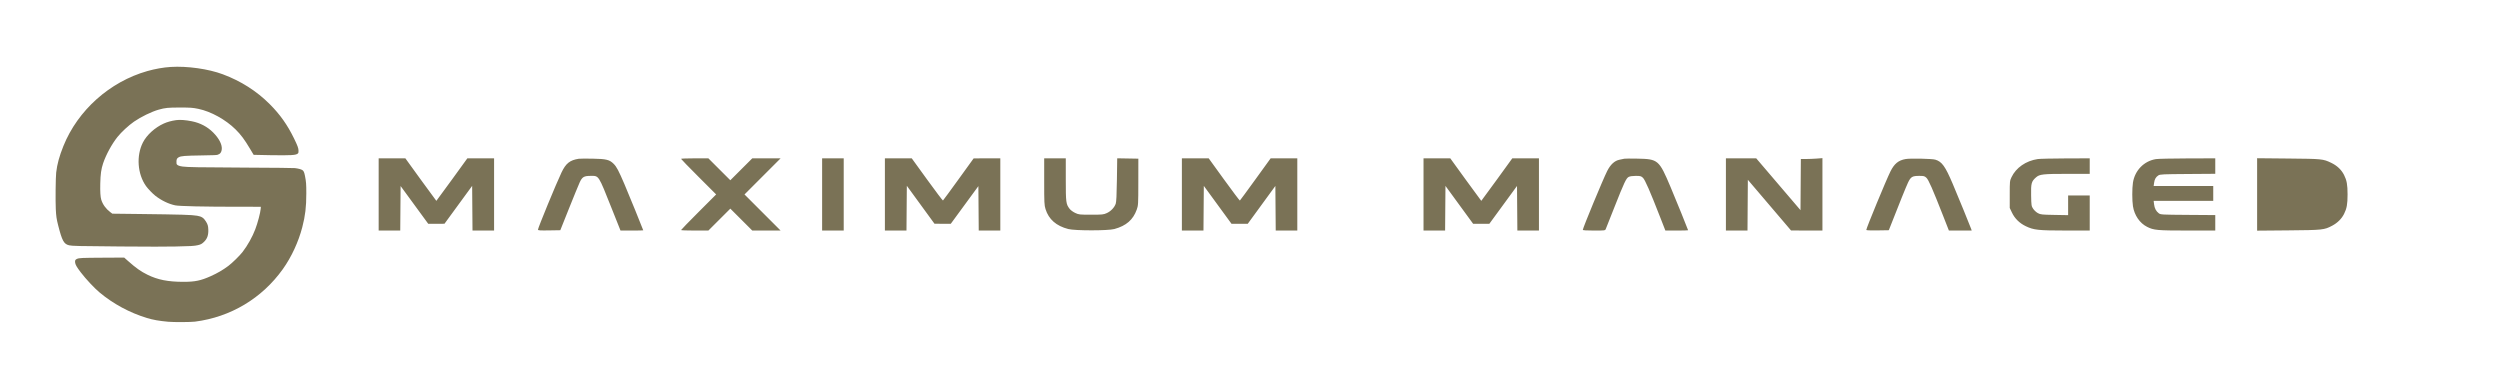
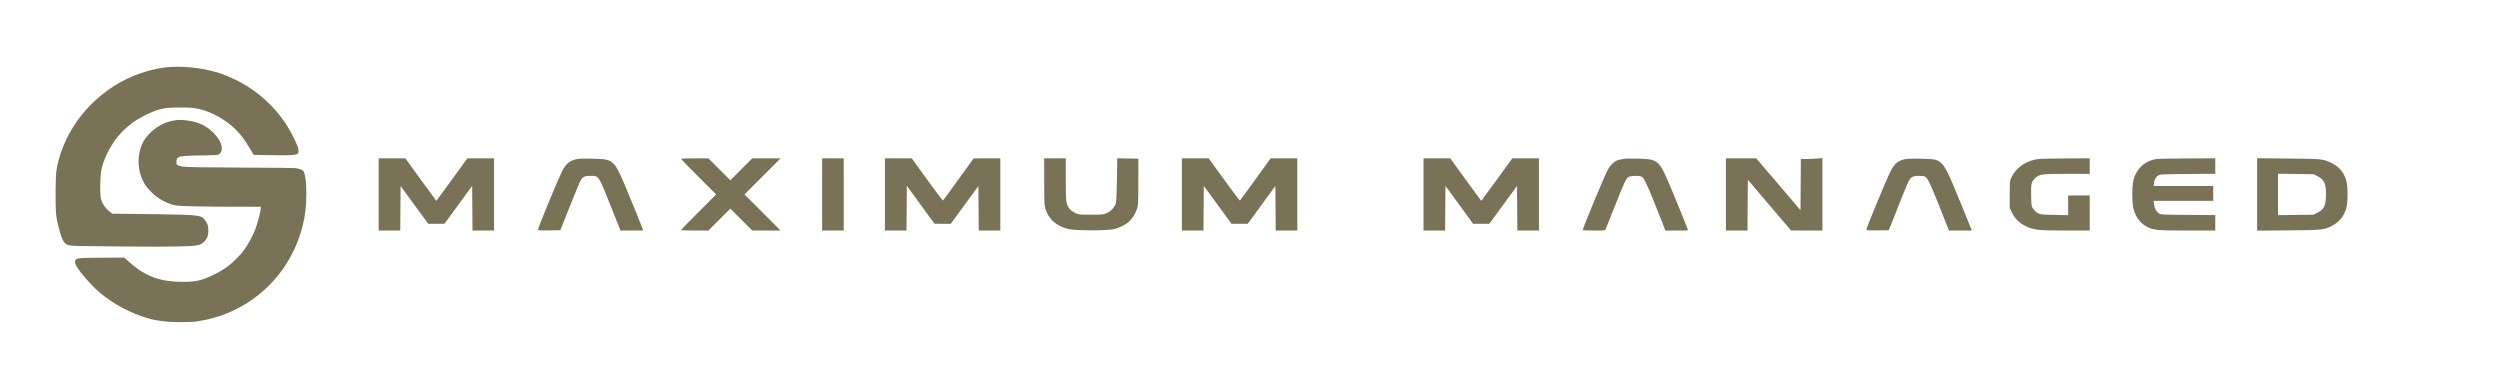
<svg xmlns="http://www.w3.org/2000/svg" viewBox="0 0 900 140" width="900" height="140" role="img" aria-labelledby="mmTitle">
  <g transform="translate(20 24) scale(0.09340102)">
    <path d="M 444 1.061 C 415.934 2.776, 383.757 8.447, 353.656 16.984 C 208.974 58.015, 85.625 168.235, 30.214 306 C 14.538 344.973, 6.137 375.803, 2.421 408 C 0.312 426.274, -0.671 517.689, 0.904 548.996 C 2.303 576.779, 3.775 586.897, 9.971 611.305 C 25.165 671.165, 32.113 683.857, 52.239 688.515 C 64.036 691.245, 88.086 691.796, 251 693.064 C 366.711 693.964, 419.810 693.985, 462.500 693.147 C 521.680 691.986, 534.855 691.193, 548.756 687.957 C 559.719 685.404, 564.182 682.977, 572.275 675.164 C 584.732 663.138, 589.608 649.077, 588.746 627.670 C 588.173 613.476, 586.464 607.725, 579.489 596.534 C 570.815 582.617, 563.086 577.595, 545.669 574.557 C 525.215 570.991, 485.119 569.786, 322.655 567.859 L 218.810 566.627 210.650 560.472 C 193.958 547.881, 181.792 531.049, 176.138 512.721 C 172.869 502.122, 171.649 482.270, 172.347 451 C 173.178 413.799, 175.874 394.601, 183.394 372.347 C 194.614 339.147, 216.970 298.107, 238.603 271 C 253.578 252.236, 281.330 226.540, 302.500 211.837 C 329.002 193.432, 370.288 173.377, 397.500 165.689 C 422.528 158.619, 433.666 157.500, 479 157.500 C 519.977 157.500, 528.831 158.136, 550.500 162.634 C 598.871 172.674, 655.913 204.211, 693.913 241.923 C 714.628 262.481, 728.105 280.529, 749.233 316 C 756.931 328.925, 763.359 339.643, 763.517 339.818 C 763.674 339.993, 792.085 340.580, 826.652 341.122 C 909.779 342.426, 927.620 341.291, 934.205 334.282 C 936.190 332.168, 936.498 330.804, 936.484 324.169 C 936.463 314.521, 932.986 304.985, 919.101 276.500 C 893.650 224.285, 865.344 184.349, 825.514 144.460 C 775.144 94.015, 714.534 55.450, 644.664 29.386 C 588.947 8.602, 507.872 -2.842, 444 1.061 M 464.500 206.100 C 446.952 208.603, 430.702 213.078, 417.253 219.110 C 383.352 234.314, 351.467 263.223, 336.718 292.127 C 310.626 343.261, 315.677 413.938, 348.739 460.328 C 356.099 470.657, 374.182 489.454, 384.500 497.504 C 407.832 515.707, 435.653 529.168, 460.932 534.486 C 476.921 537.849, 571.443 539.938, 709.398 539.977 L 791.296 540 790.694 547.750 C 789.521 562.852, 779.192 601.985, 769.909 626.501 C 758.844 655.724, 740.221 689.044, 721.005 714 C 709.981 728.317, 680.827 756.884, 665.836 768.059 C 644.686 783.826, 624.024 795.860, 598.200 807.451 C 559.684 824.738, 537.215 829.387, 492.500 829.319 C 433.330 829.228, 394.018 821.458, 354.500 802.044 C 328.618 789.329, 310.199 776.323, 279.415 749.026 L 264.544 735.839 183.522 736.289 C 99.859 736.754, 90.935 737.166, 82.349 740.964 C 76.319 743.631, 74.608 746.737, 75.252 753.845 C 76.059 762.738, 81.247 771.930, 97.355 793 C 117.064 818.782, 149.359 853.317, 169.500 870.152 C 222.179 914.183, 285.936 948.580, 352 968.612 C 376.387 976.006, 398.173 979.861, 434.500 983.210 C 455.606 985.155, 520.819 984.850, 537.500 982.728 C 674.647 965.281, 795.793 892.834, 876.097 780.244 C 909.223 733.799, 936.303 675.397, 950.975 618.757 C 962.561 574.031, 966.479 541.145, 966.492 488.500 C 966.501 452.472, 965.817 443.494, 961.364 421.111 C 958.486 406.644, 956.364 401.931, 951.187 398.505 C 946.687 395.527, 934.900 392.434, 922.500 390.978 C 916.760 390.304, 845.945 389.602, 727 389.041 C 550.127 388.207, 507.741 387.475, 489.500 384.939 C 478.815 383.453, 472.017 381.171, 468.852 378.006 C 466.167 375.321, 466 374.660, 466 366.725 C 466 356.880, 467.882 353.036, 474.530 349.298 C 483.673 344.158, 496.494 343.127, 564.427 342.067 C 610.814 341.343, 620.321 340.951, 624.703 339.579 C 634.899 336.388, 639.997 329.378, 640.775 317.480 C 641.958 299.365, 629.830 276.149, 607.453 253.700 C 585.399 231.574, 557.767 216.998, 525.558 210.502 C 500.945 205.537, 479.355 203.981, 464.500 206.100" fill="#7a7256" />
  </g>
  <g transform="translate(136.3188 57) scale(0.2429907)">
-     <path d="M 0 53.500 L 0 107 15.987 107 L 31.973 107 32.237 74.016 L 32.500 41.031 52.976 69.016 L 73.453 97 85.476 96.968 L 97.500 96.935 118 68.873 L 138.500 40.810 138.763 73.905 L 139.027 107 155.013 107 L 171 107 171 53.500 L 171 0 151.195 0 L 131.390 0 108.571 31.500 C 96.021 48.825, 85.620 63, 85.459 63 C 85.298 63, 74.906 48.825, 62.366 31.500 L 39.566 0 19.783 0 L 0 0 0 53.500 M 296.500 0.633 C 283.303 2.666, 277.398 7.342, 270.925 20.884 C 263.184 37.081, 236 103.093, 236 105.696 C 236 106.789, 239.174 106.996, 252.557 106.774 L 269.115 106.500 281.898 74.500 C 288.929 56.900, 296.059 39.497, 297.743 35.826 C 301.577 27.472, 304.059 26, 314.315 26 C 326.480 26, 325.259 24.097, 345.210 74.149 L 358.304 107 375.152 107 C 384.418 107, 392 106.847, 392 106.661 C 392 105.949, 369.946 51.835, 364.074 38.139 C 355.478 18.089, 352.515 12.515, 348.114 8.114 C 342.025 2.025, 337.224 0.848, 317 0.485 C 307.375 0.312, 298.150 0.379, 296.500 0.633 M 448 0.757 C 448 1.174, 459.700 13.208, 474 27.500 L 500 53.486 474 79.500 C 459.700 93.808, 448 105.848, 448 106.257 C 448 106.666, 457.108 107, 468.239 107 L 488.478 107 504.739 90.761 L 521 74.523 537.261 90.761 L 553.522 107 574.509 107 L 595.495 107 568.750 80.255 L 542.004 53.509 568.745 26.755 L 595.486 0 574.504 -0 L 553.522 -0 537.261 16.239 L 521 32.477 504.739 16.239 L 488.478 -0 468.239 -0 C 457.108 -0, 448 0.341, 448 0.757 M 657 53.500 L 657 107 673 107 L 689 107 689 53.500 L 689 0 673 0 L 657 0 657 53.500 M 750 53.500 L 750 107 765.987 107 L 781.973 107 782.237 73.841 L 782.500 40.682 803 68.800 L 823.500 96.918 835.544 96.959 L 847.588 97 868.044 69.086 L 888.500 41.171 888.763 74.086 L 889.027 107 905.013 107 L 921 107 921 53.500 L 921 0 901.250 0.030 L 881.500 0.059 859.102 31.062 C 846.783 48.114, 836.399 62.254, 836.026 62.484 C 835.653 62.715, 825.097 48.750, 812.568 31.452 L 789.788 0 769.894 0 L 750 0 750 53.500 M 986 34.395 C 986 65.825, 986.170 69.341, 987.976 75.187 C 992.659 90.350, 1003.917 100.205, 1021.741 104.747 C 1031.827 107.317, 1080.569 107.301, 1090 104.724 C 1107.550 99.930, 1117.772 91.046, 1123.145 75.917 C 1125.346 69.720, 1125.426 68.315, 1125.462 35 L 1125.500 0.500 1109.845 0.225 L 1094.189 -0.050 1093.738 31.725 C 1093.416 54.432, 1092.911 64.577, 1091.968 67.275 C 1090.002 72.902, 1084.750 78.417, 1078.794 81.108 C 1073.841 83.346, 1072.341 83.500, 1055.500 83.500 C 1038.153 83.500, 1037.297 83.405, 1031.893 80.871 C 1028.732 79.388, 1025.142 76.741, 1023.663 74.802 C 1018.311 67.786, 1018 65.399, 1018 31.374 L 1018 0 1002 0 L 986 0 986 34.395 M 1190 53.500 L 1190 107 1205.987 107 L 1221.973 107 1222.237 73.908 L 1222.500 40.816 1243 68.888 L 1263.500 96.959 1275.534 96.979 L 1287.569 97 1308.034 68.952 L 1328.500 40.904 1328.763 73.952 L 1329.027 107 1345.013 107 L 1361 107 1361 53.500 L 1361 0 1341.250 0.008 L 1321.500 0.015 1299.041 31.078 C 1286.688 48.163, 1276.288 62.322, 1275.931 62.543 C 1275.573 62.764, 1265.031 48.782, 1252.504 31.472 L 1229.727 0 1209.864 0 L 1190 0 1190 53.500 M 1548 53.500 L 1548 107 1563.987 107 L 1579.973 107 1580.237 73.917 L 1580.500 40.833 1601 68.906 L 1621.500 96.980 1633.500 96.986 L 1645.500 96.991 1666 68.963 L 1686.500 40.934 1686.763 73.967 L 1687.027 107 1703.013 107 L 1719 107 1719 53.500 L 1719 0 1699.248 0 L 1679.496 0 1656.682 31.500 C 1644.134 48.825, 1633.734 63, 1633.571 63 C 1633.407 63, 1623.008 48.825, 1610.460 31.500 L 1587.648 0 1567.824 0 L 1548 0 1548 53.500 M 1845.500 0.561 C 1844.400 0.813, 1841.173 1.490, 1838.330 2.064 C 1831.039 3.536, 1824.962 9.130, 1820.058 18.885 C 1813.695 31.540, 1784 103.252, 1784 105.963 C 1784 106.637, 1789.776 107, 1800.521 107 C 1816.710 107, 1817.062 106.955, 1817.981 104.750 C 1818.497 103.513, 1824.164 89.225, 1830.574 73 C 1845.383 35.520, 1848.244 29.442, 1851.995 27.503 C 1853.826 26.556, 1857.687 26, 1862.435 26 C 1869.253 26, 1870.255 26.261, 1872.993 28.750 C 1876.135 31.607, 1883.362 48.139, 1899 88.250 L 1906.311 107 1923.155 107 C 1932.420 107, 1940 106.799, 1940 106.554 C 1940 105.810, 1921.655 60.631, 1913.991 42.500 C 1896.982 2.264, 1895.579 1.059, 1865 0.450 C 1855.375 0.258, 1846.600 0.308, 1845.500 0.561 M 1996 53.500 L 1996 107 2011.988 107 L 2027.976 107 2028.238 69.394 L 2028.500 31.788 2060.500 69.340 L 2092.500 106.891 2115.750 106.946 L 2139 107 2139 53.352 L 2139 -0.296 2130.750 0.346 C 2126.213 0.699, 2119.018 0.991, 2114.762 0.994 L 2107.024 1 2106.762 38.895 L 2106.500 76.791 2073.702 38.395 L 2040.904 0 2018.452 0 L 1996 0 1996 53.500 M 2262.217 1.049 C 2251.538 2.958, 2245.487 7.919, 2239.716 19.500 C 2233.470 32.035, 2204 103.397, 2204 105.987 C 2204 106.704, 2209.408 106.959, 2220.677 106.774 L 2237.353 106.500 2239.118 102 C 2252.825 67.045, 2262.887 42.122, 2265.662 36.253 C 2269.891 27.307, 2272.030 26, 2282.435 26 C 2289.254 26, 2290.255 26.261, 2292.990 28.750 C 2296.207 31.677, 2302.156 45.216, 2318.037 85.750 L 2326.362 107 2343.249 107 L 2360.135 107 2359.421 104.750 C 2358.430 101.628, 2339.387 55.095, 2332.009 37.767 C 2320.893 11.659, 2316.036 4.913, 2306.225 1.958 C 2301.376 0.497, 2269.040 -0.171, 2262.217 1.049 M 2458 1.071 C 2440.451 3.712, 2425.779 13.869, 2419.100 28 C 2416.570 33.352, 2416.500 34.040, 2416.500 53.500 L 2416.500 73.500 2419.693 80.241 C 2423.944 89.215, 2430.988 96.143, 2440.411 100.618 C 2452.210 106.221, 2458.739 106.926, 2499.250 106.965 L 2535 107 2535 81 L 2535 55 2519 55 L 2503 55 2503 69.589 L 2503 84.178 2482.750 83.824 C 2464.039 83.496, 2462.177 83.298, 2458.251 81.215 C 2455.905 79.970, 2452.770 77.101, 2451.251 74.808 C 2448.586 70.785, 2448.490 70.163, 2448.182 54.920 C 2447.824 37.165, 2448.632 34.164, 2455.362 28.255 C 2460.736 23.537, 2465.508 23, 2502.049 23 L 2535 23 2535 11.500 L 2535 0 2499.250 0.122 C 2479.588 0.189, 2461.025 0.616, 2458 1.071 M 2633 1.142 C 2615.346 4.059, 2601.879 17.880, 2599.035 36 C 2597.718 44.394, 2597.727 62.691, 2599.052 71 C 2601.202 84.483, 2609.105 95.979, 2620.031 101.516 C 2629.858 106.495, 2634.975 106.964, 2679.750 106.983 L 2721 107 2721 95.543 L 2721 84.085 2680.572 83.793 C 2641.269 83.508, 2640.065 83.441, 2637.322 81.395 C 2633.346 78.430, 2631.027 74.022, 2630.325 68.097 L 2629.721 63 2673.861 63 L 2718 63 2718 52 L 2718 41 2673.864 41 L 2629.728 41 2630.370 36.315 C 2631.112 30.903, 2632.921 27.753, 2636.718 25.264 C 2639.158 23.664, 2643.213 23.473, 2680.204 23.208 L 2721 22.916 2721 11.458 L 2721 0 2679.750 0.117 C 2657.063 0.181, 2636.025 0.643, 2633 1.142 M 2783 53.492 L 2783 107.142 2829.250 106.735 C 2880.279 106.286, 2882.502 106.048, 2894.271 99.775 C 2902.107 95.598, 2908.189 89.557, 2911.810 82.351 C 2915.861 74.288, 2917 67.957, 2917 53.500 C 2917 39.043, 2915.861 32.712, 2911.810 24.649 C 2907.909 16.888, 2901.372 10.725, 2892.645 6.583 C 2880.640 0.885, 2879.449 0.766, 2829.250 0.286 L 2783 -0.157 2783 53.492 M 2814 53.489 L 2814 84.172 2840.250 83.836 L 2866.500 83.500 2872.500 80.500 C 2882.339 75.581, 2884.989 69.851, 2884.989 53.500 C 2884.989 37.149, 2882.339 31.419, 2872.500 26.500 L 2866.500 23.500 2840.250 23.153 L 2814 22.806 2814 53.489" fill="#7a7256" />
+     <path fill-rule="evenodd" d="M 0 53.500 L 0 107 15.987 107 L 31.973 107 32.237 74.016 L 32.500 41.031 52.976 69.016 L 73.453 97 85.476 96.968 L 97.500 96.935 118 68.873 L 138.500 40.810 138.763 73.905 L 139.027 107 155.013 107 L 171 107 171 53.500 L 171 0 151.195 0 L 131.390 0 108.571 31.500 C 96.021 48.825, 85.620 63, 85.459 63 C 85.298 63, 74.906 48.825, 62.366 31.500 L 39.566 0 19.783 0 L 0 0 0 53.500 M 296.500 0.633 C 283.303 2.666, 277.398 7.342, 270.925 20.884 C 263.184 37.081, 236 103.093, 236 105.696 C 236 106.789, 239.174 106.996, 252.557 106.774 L 269.115 106.500 281.898 74.500 C 288.929 56.900, 296.059 39.497, 297.743 35.826 C 301.577 27.472, 304.059 26, 314.315 26 C 326.480 26, 325.259 24.097, 345.210 74.149 L 358.304 107 375.152 107 C 384.418 107, 392 106.847, 392 106.661 C 392 105.949, 369.946 51.835, 364.074 38.139 C 355.478 18.089, 352.515 12.515, 348.114 8.114 C 342.025 2.025, 337.224 0.848, 317 0.485 C 307.375 0.312, 298.150 0.379, 296.500 0.633 M 448 0.757 C 448 1.174, 459.700 13.208, 474 27.500 L 500 53.486 474 79.500 C 459.700 93.808, 448 105.848, 448 106.257 C 448 106.666, 457.108 107, 468.239 107 L 488.478 107 504.739 90.761 L 521 74.523 537.261 90.761 L 553.522 107 574.509 107 L 595.495 107 568.750 80.255 L 542.004 53.509 568.745 26.755 L 595.486 0 574.504 -0 L 553.522 -0 537.261 16.239 L 521 32.477 504.739 16.239 L 488.478 -0 468.239 -0 C 457.108 -0, 448 0.341, 448 0.757 M 657 53.500 L 657 107 673 107 L 689 107 689 53.500 L 689 0 673 0 L 657 0 657 53.500 M 750 53.500 L 750 107 765.987 107 L 781.973 107 782.237 73.841 L 782.500 40.682 803 68.800 L 823.500 96.918 835.544 96.959 L 847.588 97 868.044 69.086 L 888.500 41.171 888.763 74.086 L 889.027 107 905.013 107 L 921 107 921 53.500 L 921 0 901.250 0.030 L 881.500 0.059 859.102 31.062 C 846.783 48.114, 836.399 62.254, 836.026 62.484 C 835.653 62.715, 825.097 48.750, 812.568 31.452 L 789.788 0 769.894 0 L 750 0 750 53.500 M 986 34.395 C 986 65.825, 986.170 69.341, 987.976 75.187 C 992.659 90.350, 1003.917 100.205, 1021.741 104.747 C 1031.827 107.317, 1080.569 107.301, 1090 104.724 C 1107.550 99.930, 1117.772 91.046, 1123.145 75.917 C 1125.346 69.720, 1125.426 68.315, 1125.462 35 L 1125.500 0.500 1109.845 0.225 L 1094.189 -0.050 1093.738 31.725 C 1093.416 54.432, 1092.911 64.577, 1091.968 67.275 C 1090.002 72.902, 1084.750 78.417, 1078.794 81.108 C 1073.841 83.346, 1072.341 83.500, 1055.500 83.500 C 1038.153 83.500, 1037.297 83.405, 1031.893 80.871 C 1028.732 79.388, 1025.142 76.741, 1023.663 74.802 C 1018.311 67.786, 1018 65.399, 1018 31.374 L 1018 0 1002 0 L 986 0 986 34.395 M 1190 53.500 L 1190 107 1205.987 107 L 1221.973 107 1222.237 73.908 L 1222.500 40.816 1243 68.888 L 1263.500 96.959 1275.534 96.979 L 1287.569 97 1308.034 68.952 L 1328.500 40.904 1328.763 73.952 L 1329.027 107 1345.013 107 L 1361 107 1361 53.500 L 1361 0 1341.250 0.008 L 1321.500 0.015 1299.041 31.078 C 1286.688 48.163, 1276.288 62.322, 1275.931 62.543 C 1275.573 62.764, 1265.031 48.782, 1252.504 31.472 L 1229.727 0 1209.864 0 L 1190 0 1190 53.500 M 1548 53.500 L 1548 107 1563.987 107 L 1579.973 107 1580.237 73.917 L 1580.500 40.833 1601 68.906 L 1621.500 96.980 1633.500 96.986 L 1645.500 96.991 1666 68.963 L 1686.500 40.934 1686.763 73.967 L 1687.027 107 1703.013 107 L 1719 107 1719 53.500 L 1719 0 1699.248 0 L 1679.496 0 1656.682 31.500 C 1644.134 48.825, 1633.734 63, 1633.571 63 C 1633.407 63, 1623.008 48.825, 1610.460 31.500 L 1587.648 0 1567.824 0 L 1548 0 1548 53.500 M 1845.500 0.561 C 1844.400 0.813, 1841.173 1.490, 1838.330 2.064 C 1831.039 3.536, 1824.962 9.130, 1820.058 18.885 C 1813.695 31.540, 1784 103.252, 1784 105.963 C 1784 106.637, 1789.776 107, 1800.521 107 C 1816.710 107, 1817.062 106.955, 1817.981 104.750 C 1818.497 103.513, 1824.164 89.225, 1830.574 73 C 1845.383 35.520, 1848.244 29.442, 1851.995 27.503 C 1853.826 26.556, 1857.687 26, 1862.435 26 C 1869.253 26, 1870.255 26.261, 1872.993 28.750 C 1876.135 31.607, 1883.362 48.139, 1899 88.250 L 1906.311 107 1923.155 107 C 1932.420 107, 1940 106.799, 1940 106.554 C 1940 105.810, 1921.655 60.631, 1913.991 42.500 C 1896.982 2.264, 1895.579 1.059, 1865 0.450 C 1855.375 0.258, 1846.600 0.308, 1845.500 0.561 M 1996 53.500 L 1996 107 2011.988 107 L 2027.976 107 2028.238 69.394 L 2028.500 31.788 2060.500 69.340 L 2092.500 106.891 2115.750 106.946 L 2139 107 2139 53.352 L 2139 -0.296 2130.750 0.346 C 2126.213 0.699, 2119.018 0.991, 2114.762 0.994 L 2107.024 1 2106.762 38.895 L 2106.500 76.791 2073.702 38.395 L 2040.904 0 2018.452 0 L 1996 0 1996 53.500 M 2262.217 1.049 C 2251.538 2.958, 2245.487 7.919, 2239.716 19.500 C 2233.470 32.035, 2204 103.397, 2204 105.987 C 2204 106.704, 2209.408 106.959, 2220.677 106.774 L 2237.353 106.500 2239.118 102 C 2252.825 67.045, 2262.887 42.122, 2265.662 36.253 C 2269.891 27.307, 2272.030 26, 2282.435 26 C 2289.254 26, 2290.255 26.261, 2292.990 28.750 C 2296.207 31.677, 2302.156 45.216, 2318.037 85.750 L 2326.362 107 2343.249 107 L 2360.135 107 2359.421 104.750 C 2358.430 101.628, 2339.387 55.095, 2332.009 37.767 C 2320.893 11.659, 2316.036 4.913, 2306.225 1.958 C 2301.376 0.497, 2269.040 -0.171, 2262.217 1.049 M 2458 1.071 C 2440.451 3.712, 2425.779 13.869, 2419.100 28 C 2416.570 33.352, 2416.500 34.040, 2416.500 53.500 L 2416.500 73.500 2419.693 80.241 C 2423.944 89.215, 2430.988 96.143, 2440.411 100.618 C 2452.210 106.221, 2458.739 106.926, 2499.250 106.965 L 2535 107 2535 81 L 2535 55 2519 55 L 2503 55 2503 69.589 L 2503 84.178 2482.750 83.824 C 2464.039 83.496, 2462.177 83.298, 2458.251 81.215 C 2455.905 79.970, 2452.770 77.101, 2451.251 74.808 C 2448.586 70.785, 2448.490 70.163, 2448.182 54.920 C 2447.824 37.165, 2448.632 34.164, 2455.362 28.255 C 2460.736 23.537, 2465.508 23, 2502.049 23 L 2535 23 2535 11.500 L 2535 0 2499.250 0.122 C 2479.588 0.189, 2461.025 0.616, 2458 1.071 M 2633 1.142 C 2615.346 4.059, 2601.879 17.880, 2599.035 36 C 2597.718 44.394, 2597.727 62.691, 2599.052 71 C 2601.202 84.483, 2609.105 95.979, 2620.031 101.516 C 2629.858 106.495, 2634.975 106.964, 2679.750 106.983 L 2721 107 2721 95.543 L 2721 84.085 2680.572 83.793 C 2641.269 83.508, 2640.065 83.441, 2637.322 81.395 C 2633.346 78.430, 2631.027 74.022, 2630.325 68.097 L 2629.721 63 2673.861 63 L 2718 63 2718 52 L 2718 41 2673.864 41 L 2629.728 41 2630.370 36.315 C 2631.112 30.903, 2632.921 27.753, 2636.718 25.264 C 2639.158 23.664, 2643.213 23.473, 2680.204 23.208 L 2721 22.916 2721 11.458 L 2721 0 2679.750 0.117 C 2657.063 0.181, 2636.025 0.643, 2633 1.142 M 2783 53.492 L 2783 107.142 2829.250 106.735 C 2880.279 106.286, 2882.502 106.048, 2894.271 99.775 C 2902.107 95.598, 2908.189 89.557, 2911.810 82.351 C 2915.861 74.288, 2917 67.957, 2917 53.500 C 2917 39.043, 2915.861 32.712, 2911.810 24.649 C 2907.909 16.888, 2901.372 10.725, 2892.645 6.583 C 2880.640 0.885, 2879.449 0.766, 2829.250 0.286 L 2783 -0.157 2783 53.492 M 2814 53.489 L 2814 84.172 2840.250 83.836 L 2866.500 83.500 2872.500 80.500 C 2882.339 75.581, 2884.989 69.851, 2884.989 53.500 C 2884.989 37.149, 2882.339 31.419, 2872.500 26.500 L 2866.500 23.500 2840.250 23.153 L 2814 22.806 2814 53.489" fill="#7a7256" />
  </g>
</svg>
